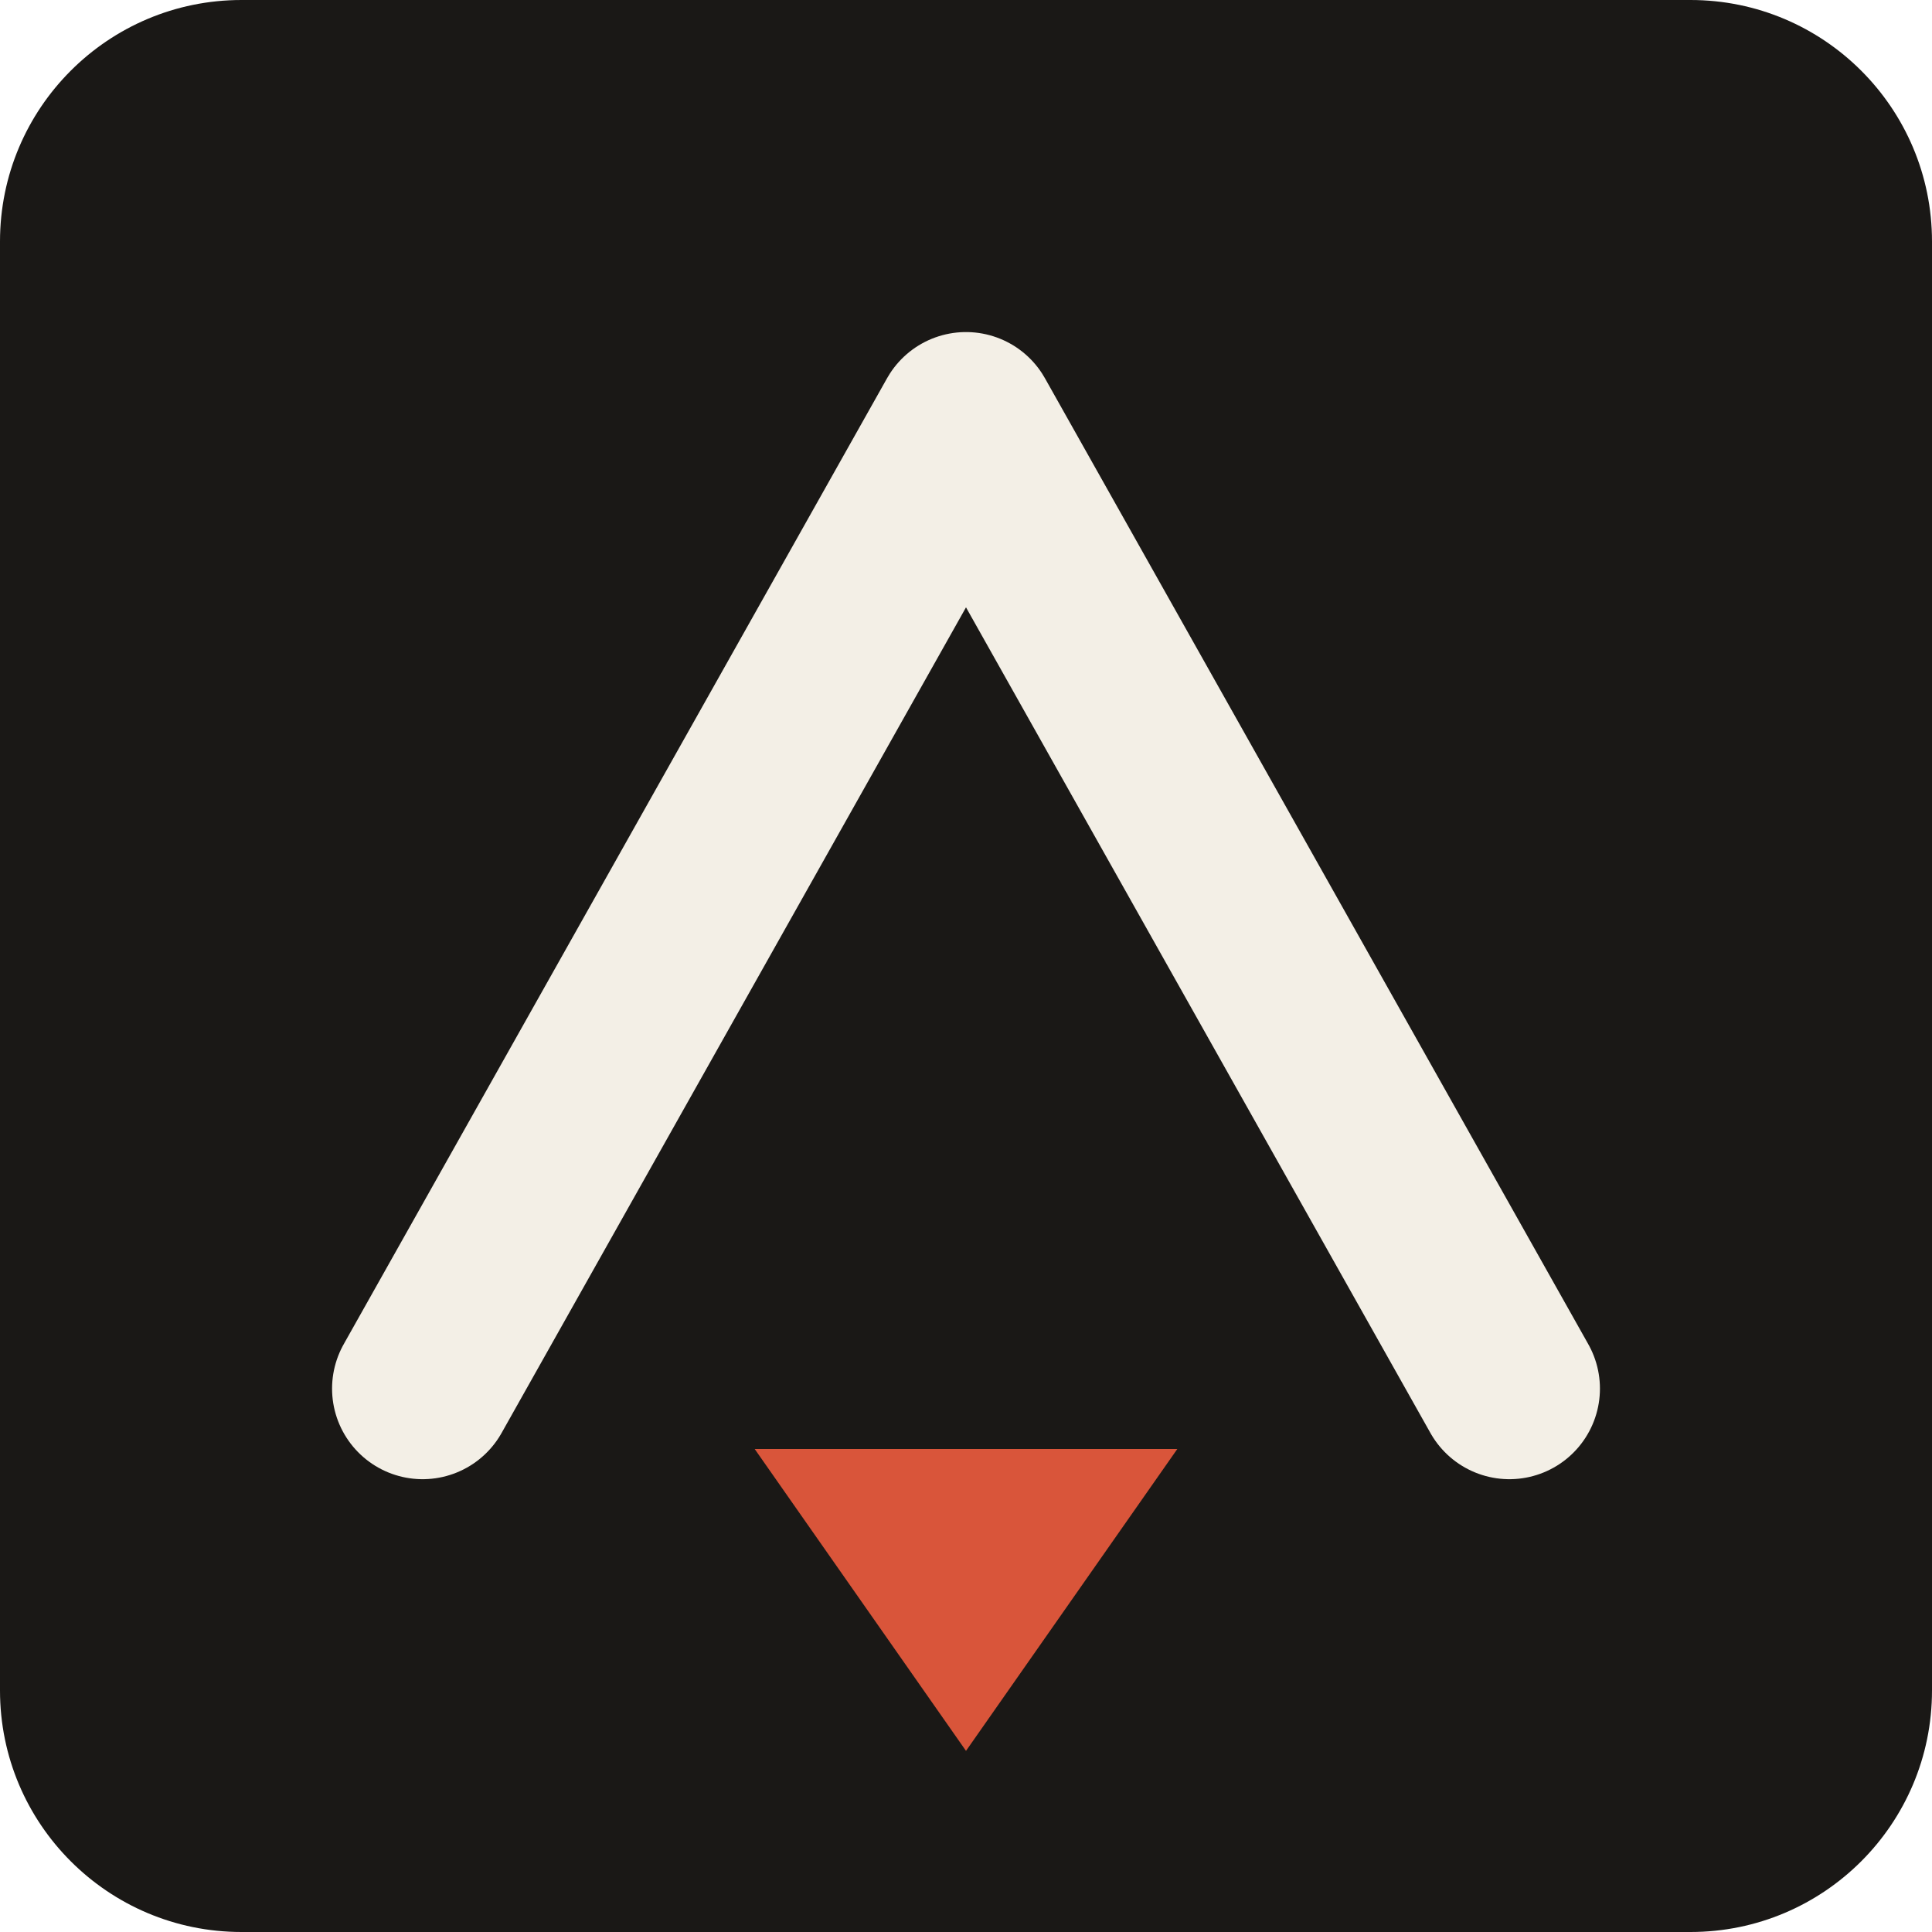
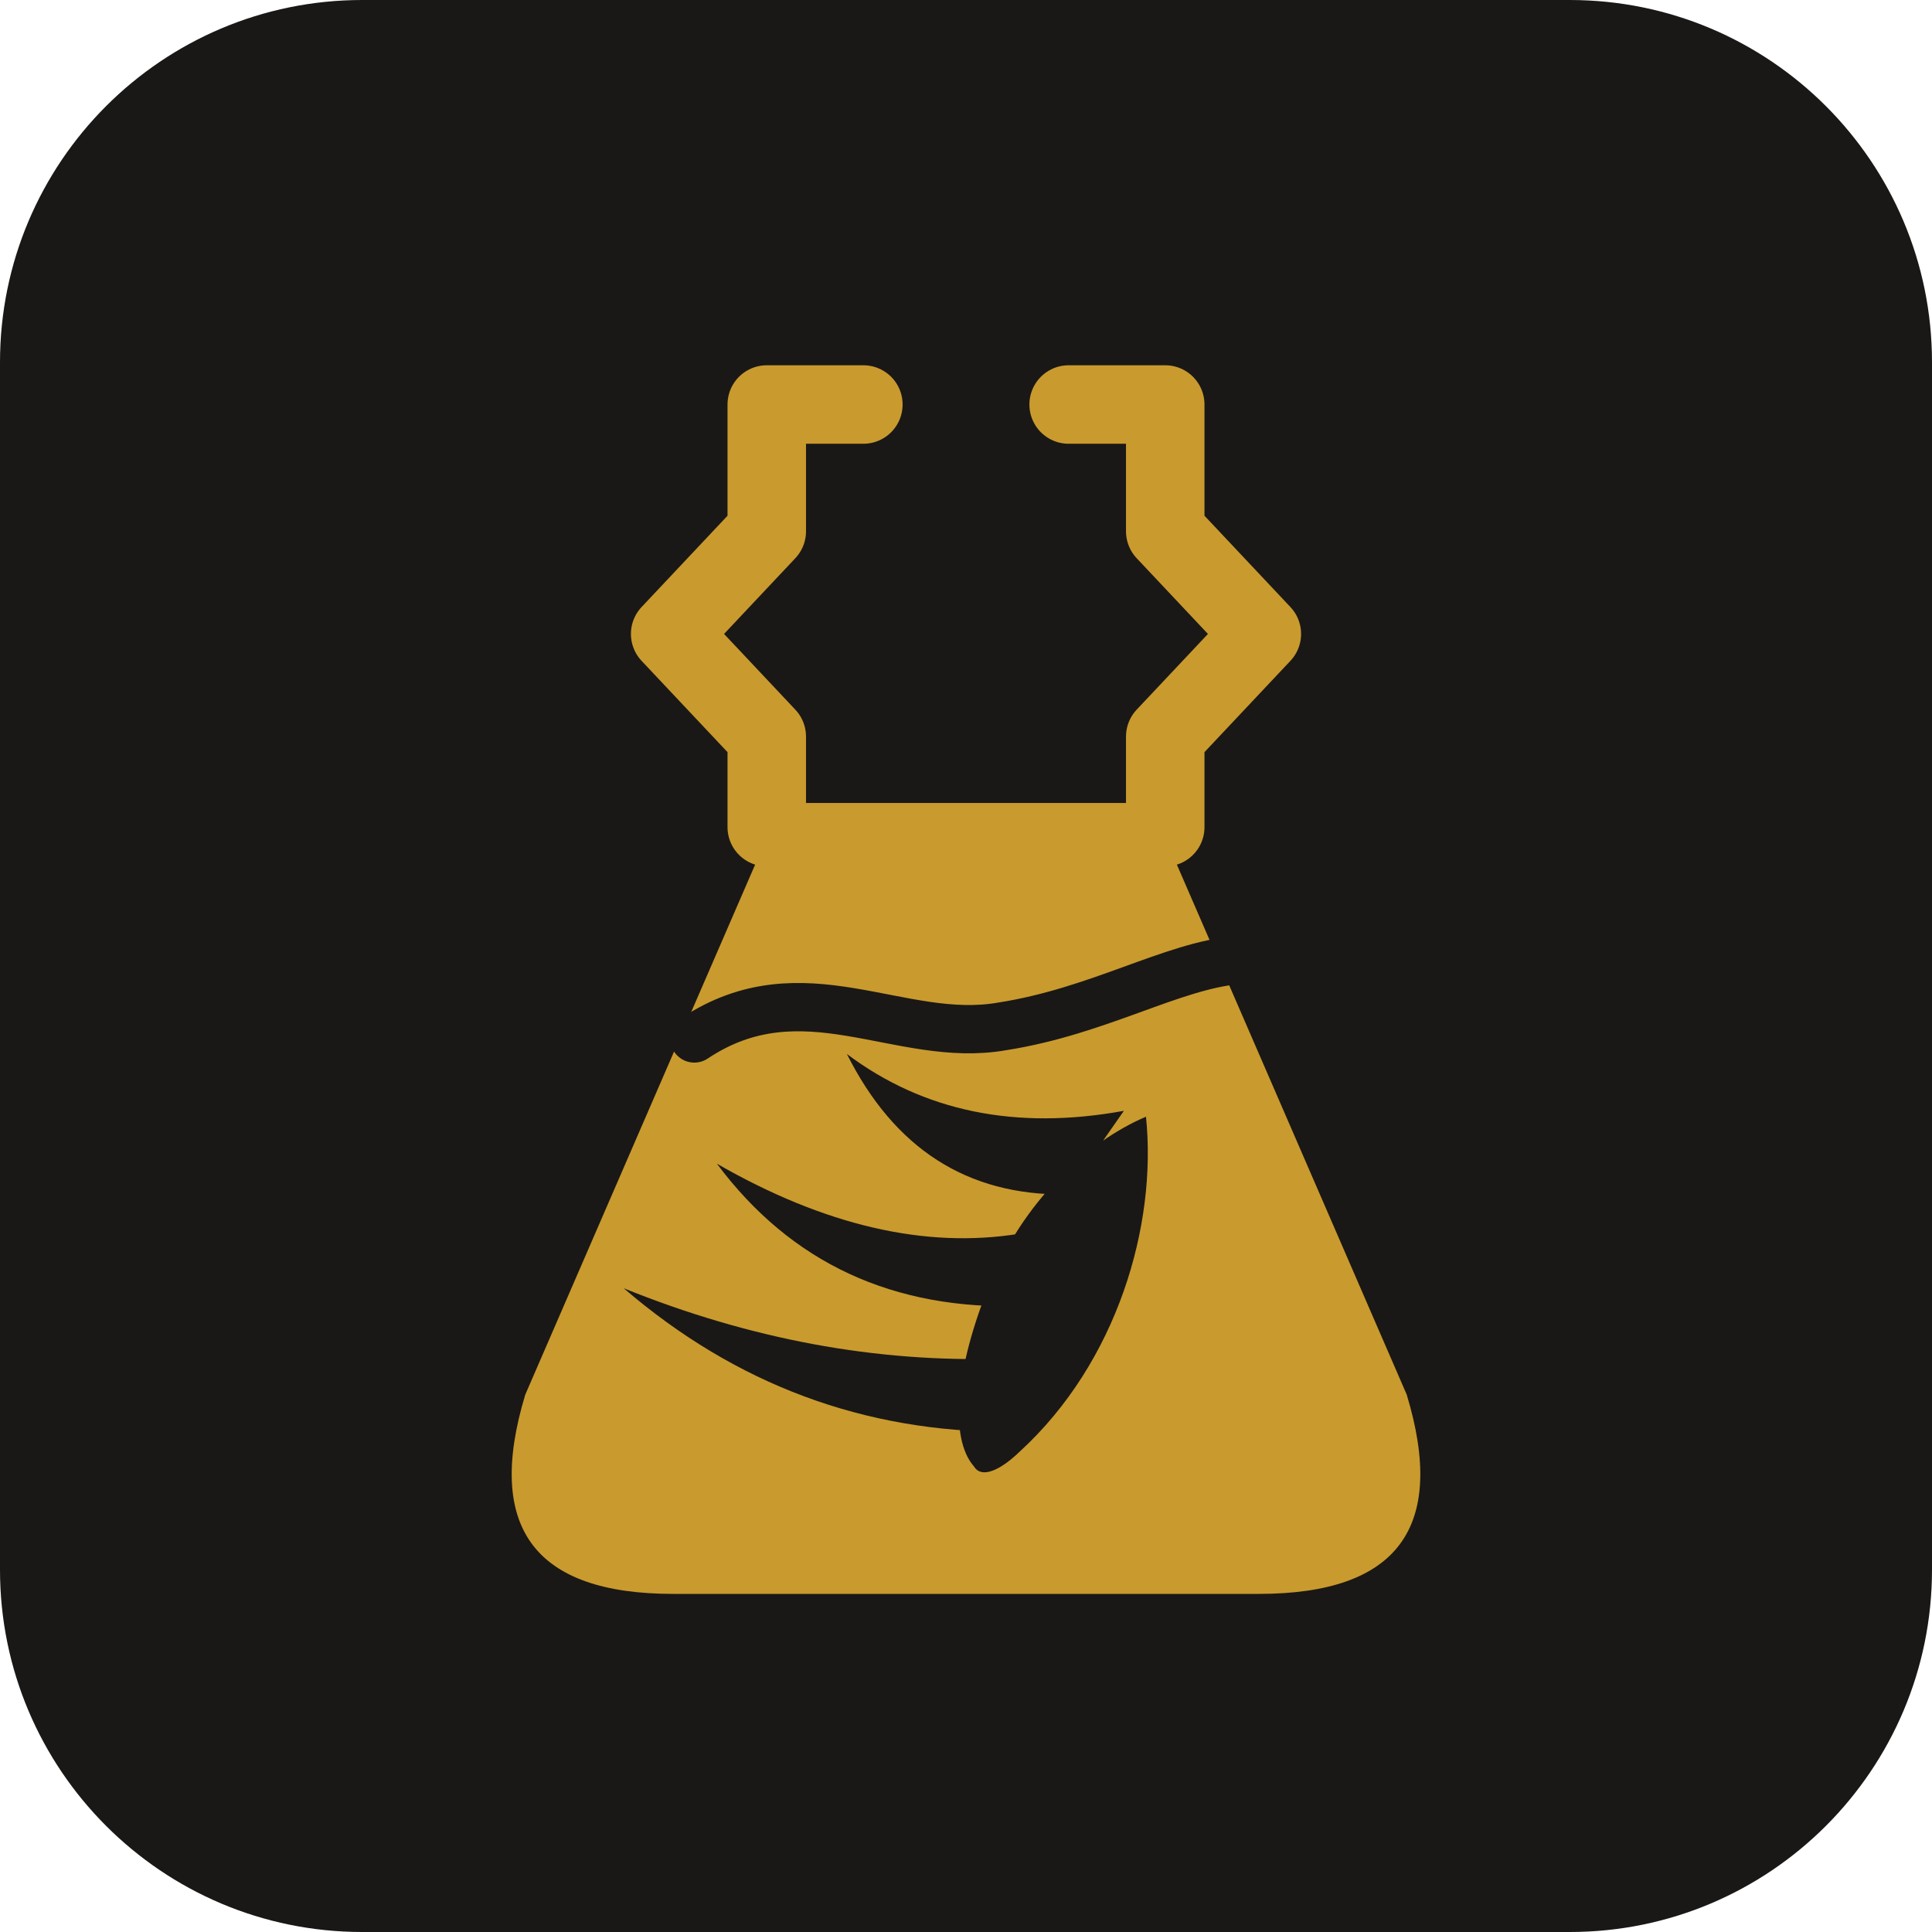
- <svg xmlns="http://www.w3.org/2000/svg" viewBox="0 0 64 64">
-   <rect width="64" height="64" rx="8" fill="#1a1816" />
-   <path d="M14 46 L32 14 L50 46" fill="none" stroke="#f3efe6" stroke-width="6" stroke-linecap="round" stroke-linejoin="round" />
-   <path d="M32 58 l-7 -10 h14 z" fill="#d9553a" />
+ <svg xmlns="http://www.w3.org/2000/svg" viewBox="0 0 64 64" role="img" aria-label="Assay">
+   <rect width="64" height="64" rx="12" fill="#1a1816" />
+   <path d="M28.6 13.4 H25.4 V17.6 L22.2 21 L25.4 24.4 V27.4" fill="none" stroke="#c99a2e" stroke-width="2.6" stroke-linecap="round" stroke-linejoin="round" />
+   <path d="M35.4 13.4 H38.6 V17.6 L41.8 21 L38.6 24.4 V27.4" fill="none" stroke="#c99a2e" stroke-width="2.6" stroke-linecap="round" stroke-linejoin="round" />
+   <path fill="#c99a2e" d="M25.9 26.6 L17.4 46.2 Q15.4 52.8 22.3 52.8 L41.7 52.8 Q48.6 52.8 46.6 46.2 L38.1 26.6 Z" />
+   <path d="M23.0 34.4 C26.6 32.0 29.8 34.6 33.2 34.0 C36.4 33.5 38.8 32.0 41.0 31.8" fill="none" stroke="#1a1816" stroke-width="1.6" stroke-linecap="round" />
+   <path fill="#1a1816" transform="rotate(22 31 41) translate(-0.8 1.4) scale(0.94) translate(1.9 2.6)" d="M37.2 32.8 C39.0 36.2 39.5 41.2 37.5 45.4 C37.1 46.3 36.6 46.8 36.2 46.5           C35.0 45.9 34.3 43.5 34.3 40.4 C34.3 37.2 35.6 34.4 37.2 32.8 Z           M36.9 44.9 Q29.8 47.8 22.4 45.3 Q29.6 45.3 35.7 42.6 Z           M35.7 40.6 Q29.4 43.4 23.8 40.0 Q30.3 40.9 34.6 38.3 Z           M35.6 36.4 Q30.8 38.4 26.6 34.7 Q31.5 36.0 36.4 32.9 Z" />
</svg>
